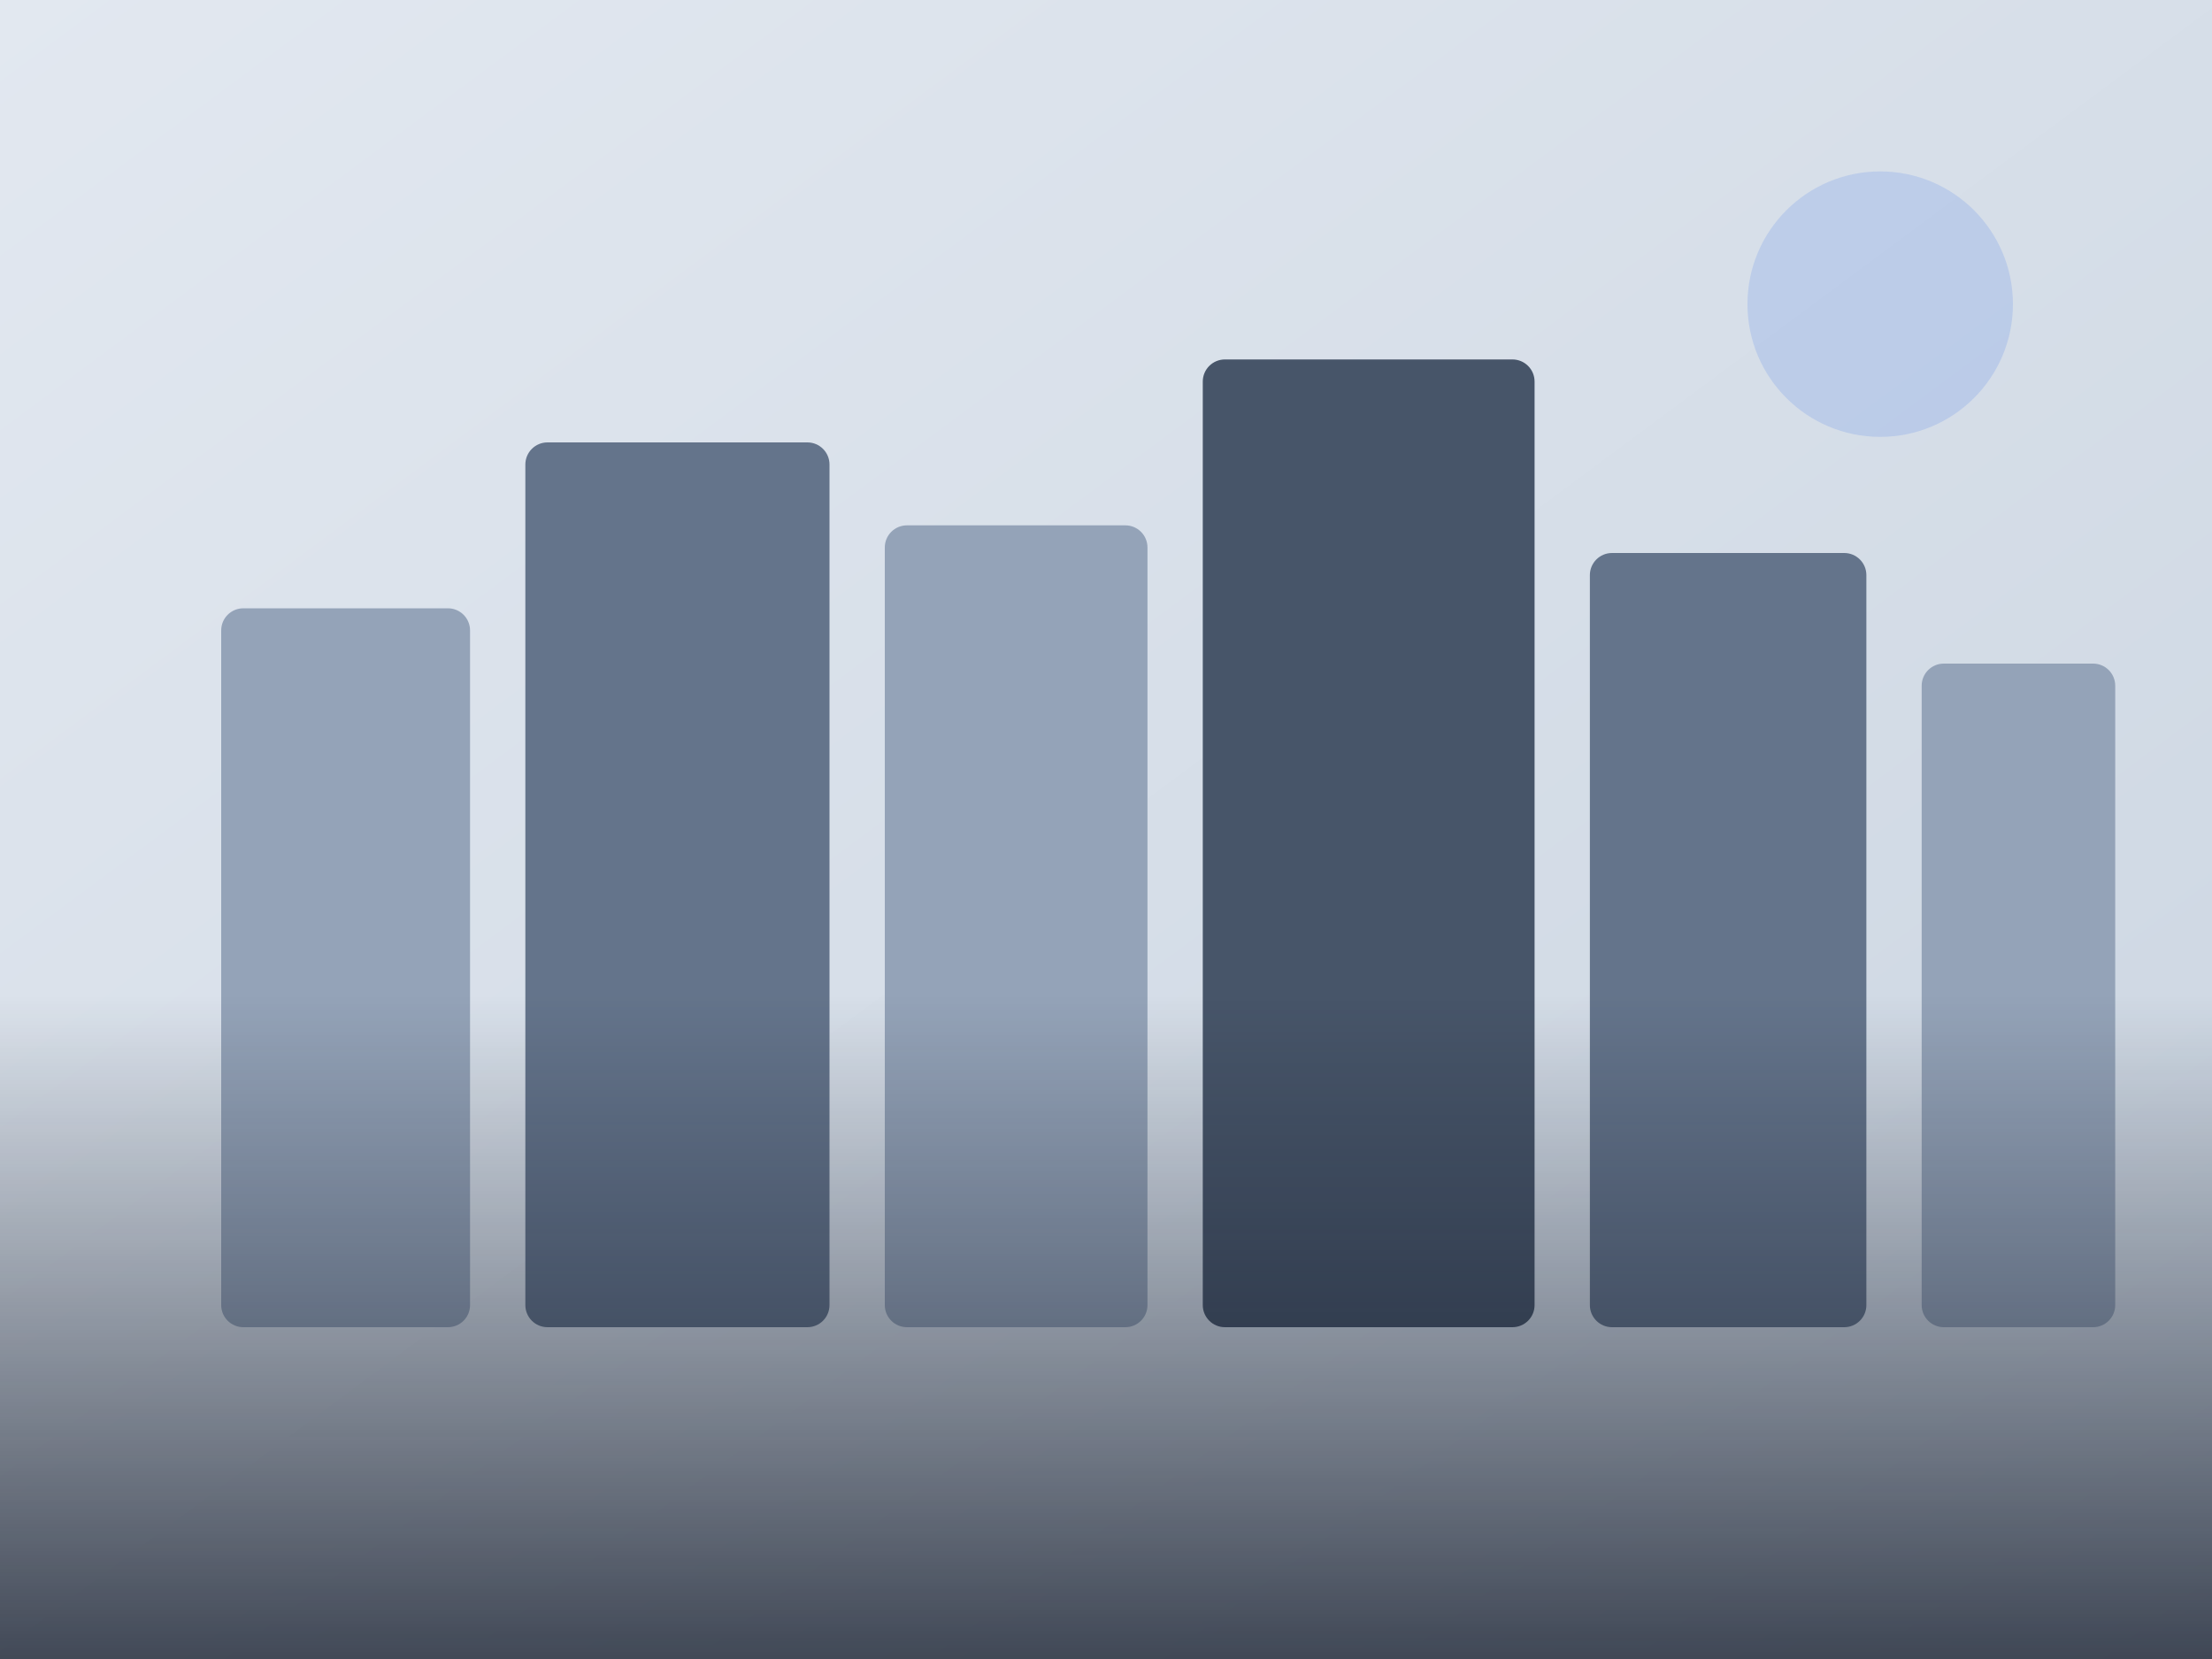
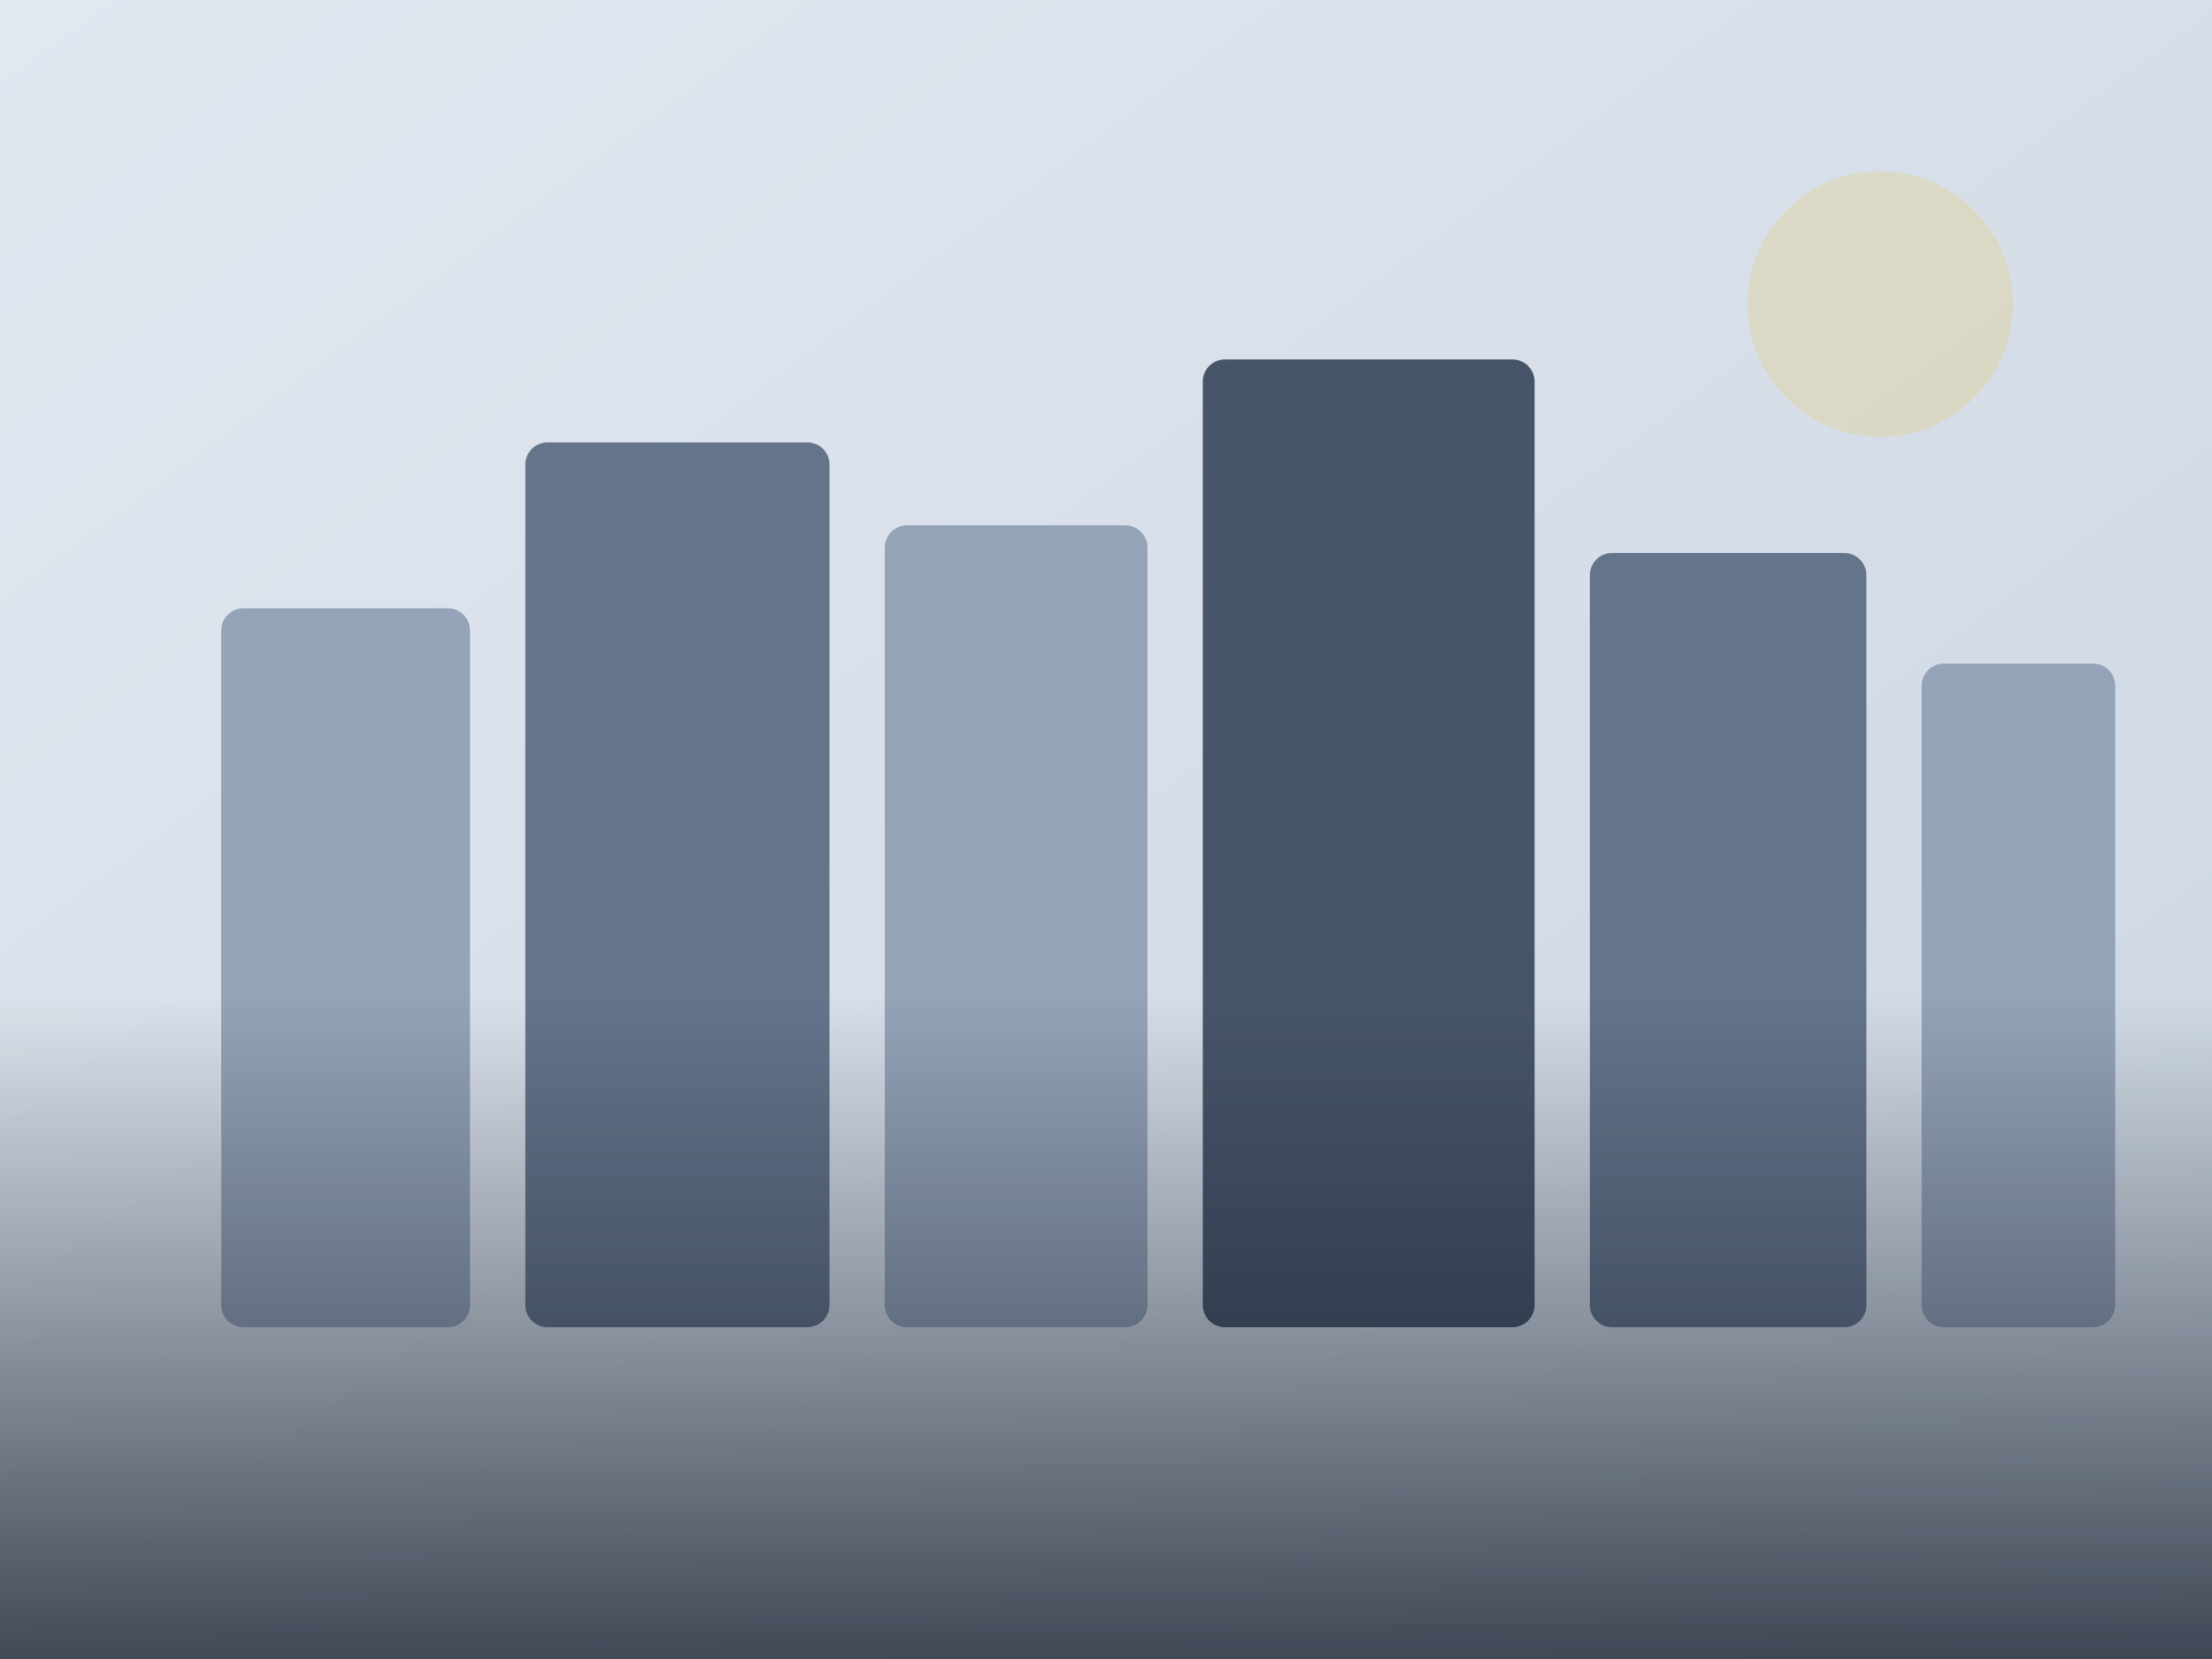
<svg xmlns="http://www.w3.org/2000/svg" viewBox="0 0 800 600" fill="none">
  <defs>
    <linearGradient id="bg" x1="0" y1="0" x2="1" y2="1">
      <stop offset="0%" stop-color="#e2e8f0" />
      <stop offset="100%" stop-color="#cbd5e1" />
    </linearGradient>
    <linearGradient id="fade" x1="0.5" y1="0.6" x2="0.5" y2="1">
      <stop offset="0%" stop-color="#111827" stop-opacity="0" />
      <stop offset="100%" stop-color="#111827" stop-opacity="0.75" />
    </linearGradient>
  </defs>
  <rect width="800" height="600" fill="url(#bg)" />
  <rect x="80" y="220" width="90" height="260" rx="8" fill="#94a3b8" />
  <rect x="190" y="160" width="110" height="320" rx="8" fill="#64748b" />
  <rect x="320" y="190" width="95" height="290" rx="8" fill="#94a3b8" />
  <rect x="435" y="130" width="120" height="350" rx="8" fill="#475569" />
  <rect x="575" y="200" width="100" height="280" rx="8" fill="#64748b" />
  <rect x="695" y="240" width="70" height="240" rx="8" fill="#94a3b8" />
  <rect width="800" height="600" fill="url(#fade)" />
-   <circle cx="680" cy="110" r="48" fill="#2563eb" opacity="0.15" />
+   <circle cx="680" cy="110" r="48" fill="#f5b800" opacity="0.15" />
</svg>
